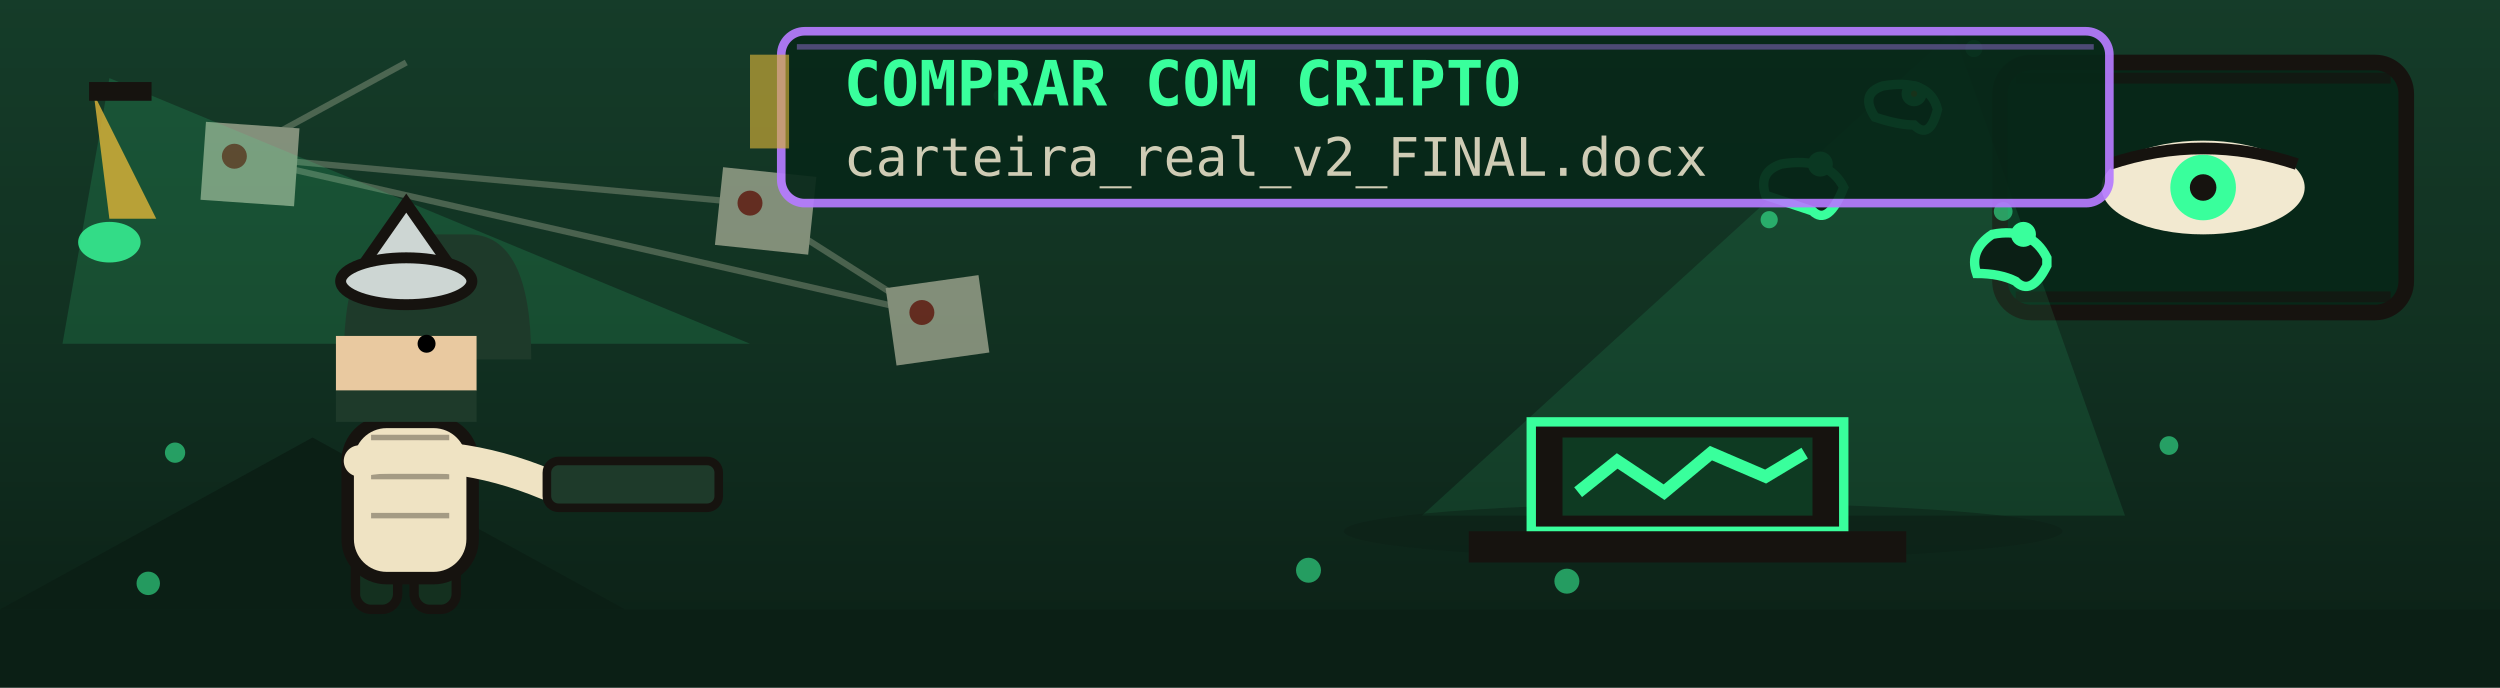
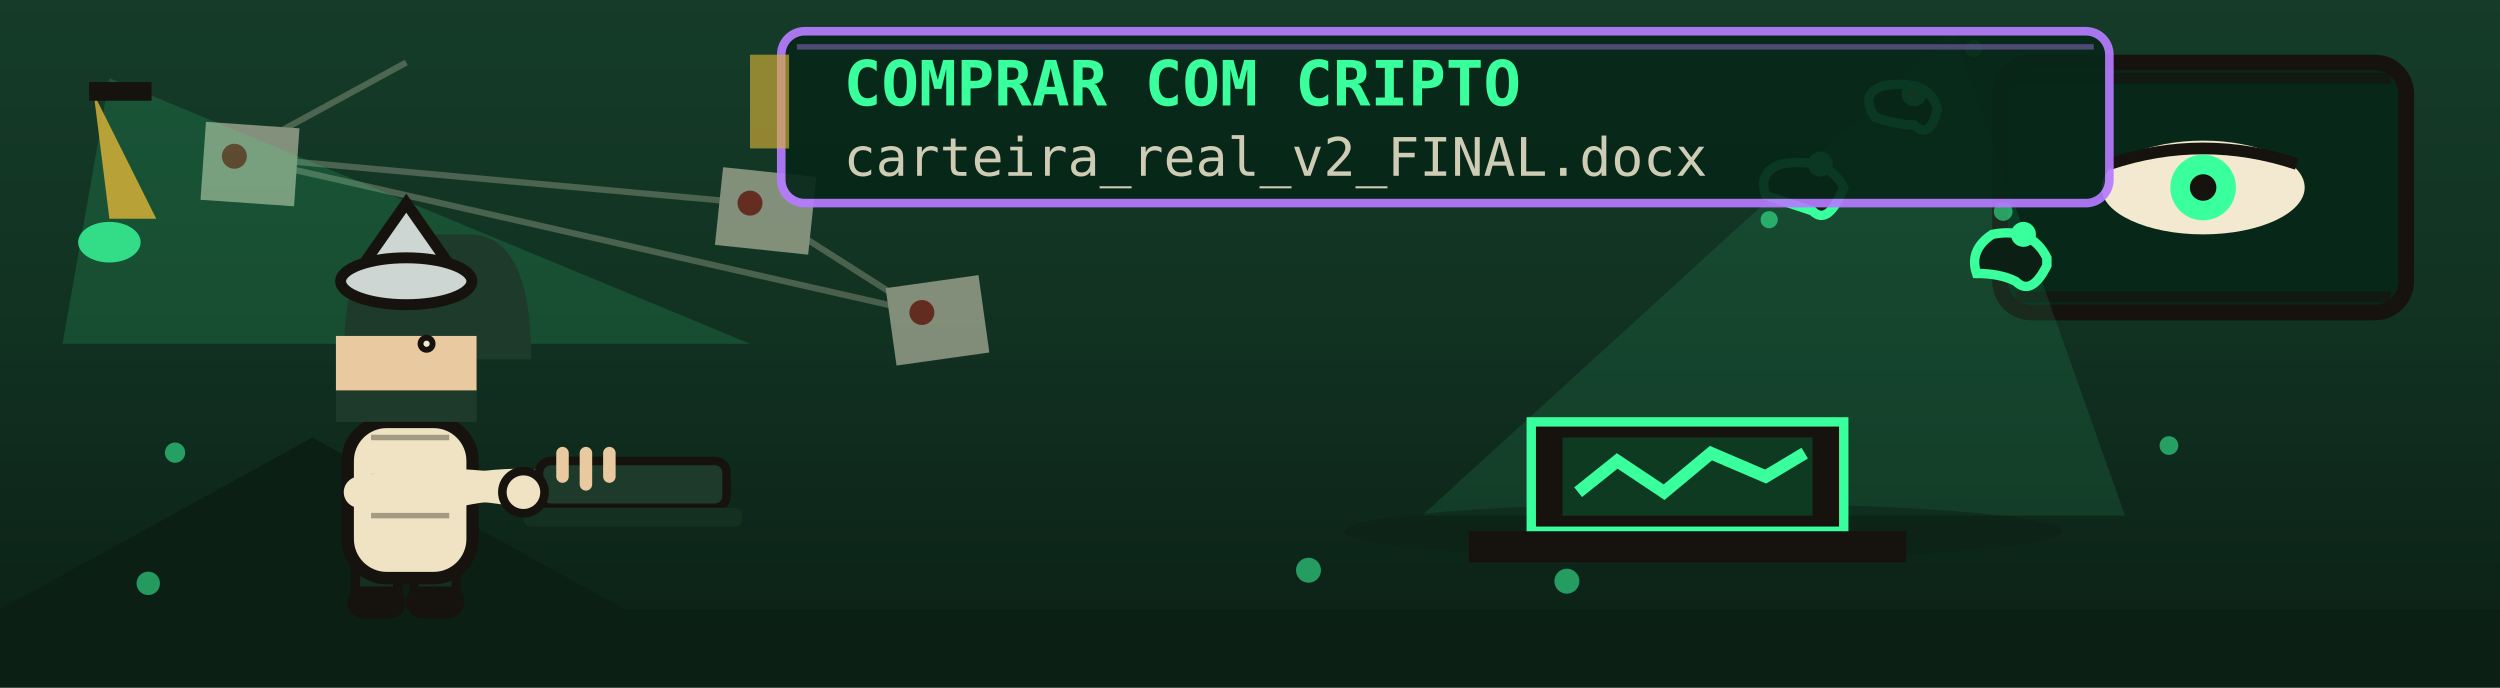
<svg xmlns="http://www.w3.org/2000/svg" viewBox="0 0 320 88" preserveAspectRatio="xMidYMid slice" role="img" aria-label="COMPRAR COM CRIPTO">
  <defs>
    <linearGradient id="wall" x1="0" y1="0" x2="0" y2="1">
      <stop offset="0" stop-color="#17422E" />
      <stop offset="1" stop-color="#0B1F15" />
    </linearGradient>
  </defs>
  <rect width="320" height="88" fill="url(#wall)" />
  <rect y="0" width="320" height="44" fill="#12301F" opacity=".35" />
  <path d="M0 78 L40 56 L80 78 Z" fill="#0B1F15" />
  <rect y="78" width="320" height="10" fill="#0B1F15" />
  <g class="board" opacity=".5">
    <path d="M30 20 L96 26 M30 20 L118 40 M96 26 L118 40 M52 8 L30 20" stroke="#F2E9D0" stroke-width=".8" opacity=".5" />
    <rect x="92" y="22" width="12" height="10" fill="#F2E9D0" transform="rotate(6 98 27)" />
    <rect x="114" y="36" width="12" height="10" fill="#F2E9D0" transform="rotate(-8 120 41)" />
    <rect x="26" y="16" width="12" height="10" fill="#F2E9D0" transform="rotate(4 32 21)" />
    <circle cx="30" cy="20" r="1.6" fill="#B3261E" />
    <circle cx="96" cy="26" r="1.6" fill="#B3261E" />
    <circle cx="118" cy="40" r="1.6" fill="#B3261E" />
  </g>
  <g class="eye">
    <rect x="256" y="8" width="52" height="32" rx="4" fill="#072718" stroke="#16130F" stroke-width="2" />
    <path d="M258 10 h48 M258 38 h48" stroke="#16130F" stroke-width="1.4" opacity=".7" />
    <ellipse cx="282" cy="24" rx="13" ry="6" fill="#F2E9D0" />
    <circle cx="282" cy="24" r="4.2" fill="#39FF9C" />
    <circle cx="282" cy="24" r="1.7" fill="#16130F" />
    <path d="M270 21 q12 -4 24 0" fill="none" stroke="#16130F" stroke-width="1.5" />
  </g>
  <g class="beam" opacity=".14">
    <polygon points="14,10 8,44 96,44" fill="#39FF9C" />
  </g>
  <g class="spotlight" opacity=".10">
    <polygon points="250,4 182,66 272,66" fill="#39FF9C" />
  </g>
  <g class="lamp">
    <path d="M12 12 l8 16 h-6 z" fill="#D4AF37" opacity=".85" />
    <rect x="11.4" y="10.5" width="8" height="2.4" fill="#16130F" />
    <ellipse cx="14" cy="31" rx="4" ry="2.6" fill="#39FF9C" opacity=".8" />
  </g>
  <g class="dust" fill="#39FF9C">
    <circle cx="22.408" cy="57.94" r="1.3" opacity=".55" />
    <circle cx="226.456" cy="28.12" r="1.1" opacity=".55" />
    <circle cx="256.408" cy="27.07" r="1.2" opacity=".55" />
    <circle cx="200.56" cy="74.39" r="1.6" opacity=".55" />
    <circle cx="18.976" cy="74.67" r="1.5" opacity=".55" />
    <circle cx="167.488" cy="72.99" r="1.6" opacity=".55" />
    <circle cx="252.664" cy="6.21" r="1.1" opacity=".55" />
    <circle cx="277.624" cy="57.03" r="1.2" opacity=".55" />
    <circle cx="45.184" cy="67.6" r="0.7" opacity=".55" />
    <circle cx="127.864" cy="12.23" r="0.7" opacity=".55" />
  </g>
  <g class="char">
-     <rect x="45.5" y="65" width="5.4" height="13" rx="2" fill="#14301F" stroke="#16130F" stroke-width="1.2" />
-     <rect x="53" y="65" width="5.4" height="13" rx="2" fill="#14301F" stroke="#16130F" stroke-width="1.2" />
-     <rect x="44.5" y="54" width="16" height="20" rx="5" fill="#EFE3C3" stroke="#16130F" stroke-width="1.6" />
-     <path d="M47.5 56 l10 0 M47.5 61 l10 0 M47.5 66 l10 0" stroke="#16130F" stroke-width=".7" opacity=".35" />
-     <path d="M46 59 Q58 57 70 62" fill="none" stroke="#EFE3C3" stroke-width="4" stroke-linecap="round" />
-     <rect x="70" y="59" width="22" height="6" rx="1.5" fill="#1E3A2A" stroke="#16130F" stroke-width="1.1" />
-     <path d="M44 46 q0 -16 8 -16 l8 0 q8 0 8 16 z" fill="#1E3A2A" />
-     <rect x="43" y="43" width="18" height="7" fill="#E9C9A0" />
-     <circle cx="54.6" cy="44" r="1.15" fill="{ink}" />
-     <circle cx="54.6" cy="44" r=".4" fill="{paper}" />
-     <rect x="43" y="50" width="18" height="4" fill="#1E3A2A" />
-     <polygon points="45,36 52,26 59,36" fill="#CDD6D3" stroke="#16130F" stroke-width="1.4" />
-     <ellipse cx="52" cy="36" rx="8.4" ry="3" fill="#CDD6D3" stroke="#16130F" stroke-width="1.4" />
+     <g class="leg leg-l" style="transform-origin:48.2px 65px">
+       <rect x="45.5" y="65" width="5.4" height="13" rx="2" fill="#14301F" stroke="#16130F" stroke-width="1.2" />
+       <rect class="foot" x="45" y="75.6" width="6.4" height="3" rx="1.5" fill="#16130F" stroke="#16130F" stroke-width="1.1" />
+     </g>
+     <g class="leg leg-r" style="transform-origin:55.7px 65px">
+       <rect x="53" y="65" width="5.4" height="13" rx="2" fill="#14301F" stroke="#16130F" stroke-width="1.2" />
+       <rect class="foot" x="52.5" y="75.6" width="6.4" height="3" rx="1.5" fill="#16130F" stroke="#16130F" stroke-width="1.1" />
+     </g>
+     <g class="root" style="transform-origin:52px 74px">
+       <rect x="44.5" y="54" width="16" height="20" rx="5" fill="#EFE3C3" stroke="#16130F" stroke-width="1.6" />
+       <path d="M47.5 56 l10 0 M47.5 61 l10 0 M47.5 66 l10 0" stroke="#16130F" stroke-width=".7" opacity=".35" />
+     </g>
+     <g class="arm arm-r" style="transform-origin:58px 63px">
+       <path d="M58 63 Q66.5 61 75 63" fill="none" stroke="#EFE3C3" stroke-width="4" stroke-linecap="round" />
+       <circle cx="75" cy="63" r="2.7" fill="#EFE3C3" stroke="#16130F" stroke-width="1.1" />
+       <g class="gadget">
+         <rect x="69" y="59" width="24" height="6" rx="1.5" fill="#1E3A2A" stroke="#16130F" stroke-width="1.1" />
+         <rect x="67" y="65" width="28" height="2.4" rx="1" fill="#14301F" />
+         <g class="tap">
+           <path d="M72 58 v3 M75 58 v4 M78 58 v3" stroke="#E9C9A0" stroke-width="1.6" stroke-linecap="round" />
+         </g>
+       </g>
+     </g>
+     <g class="arm arm-l" style="transform-origin:46px 63px">
+       <path d="M46 63 Q56.5 61 67 63" fill="none" stroke="#EFE3C3" stroke-width="4" stroke-linecap="round" />
+       <circle cx="67" cy="63" r="2.7" fill="#EFE3C3" stroke="#16130F" stroke-width="1.1" />
+     </g>
+     <g class="head" style="transform-origin:52px 46px">
+       <path d="M44 46 q0 -16 8 -16 l8 0 q8 0 8 16 z" fill="#1E3A2A" />
+       <rect x="43" y="43" width="18" height="7" fill="#E9C9A0" />
+       <circle cx="54.6" cy="44" r="1.15" fill="#16130F" />
+       <circle cx="54.6" cy="44" r=".4" fill="#F2E9D0" />
+       <rect x="43" y="50" width="18" height="4" fill="#1E3A2A" />
+       <polygon points="45,36 52,26 59,36" fill="#CDD6D3" stroke="#16130F" stroke-width="1.4" />
+       <ellipse cx="52" cy="36" rx="8.4" ry="3" fill="#CDD6D3" stroke="#16130F" stroke-width="1.4" />
+     </g>
  </g>
-   <g class="spot spot-throb" transform="translate(20 16)">
+   <g transform="translate(20 16)">
    <ellipse cx="198" cy="52" rx="46" ry="3.6" fill="#0B1F15" opacity=".5" />
-     <rect x="176" y="38" width="40" height="14" fill="#16130F" stroke="#39FF9C" stroke-width="1.2" />
-     <rect x="180" y="40" width="32" height="10" fill="#0E3A22" />
-     <path d="M182 47 l5 -4 6 4 6 -5 7 3 5 -3" fill="none" stroke="#39FF9C" stroke-width="1.6" />
-     <rect x="168" y="52" width="56" height="4" fill="#16130F" />
+     <g class="spot spot-throb">
+       <rect x="176" y="38" width="40" height="14" fill="#16130F" stroke="#39FF9C" stroke-width="1.2" />
+       <rect x="180" y="40" width="32" height="10" fill="#0E3A22" />
+       <path d="M182 47 l5 -4 6 4 6 -5 7 3 5 -3" fill="none" stroke="#39FF9C" stroke-width="1.6" />
+       <rect x="168" y="52" width="56" height="4" fill="#16130F" />
+     </g>
  </g>
  <g class="prop prop-rise">
    <g fill="#0B1F15" stroke="#39FF9C" stroke-width="1.2">
      <path d="M236 24 q-2 -4 -8 -3 q-3 1 -2 4 q3 1 6 2 q2 2 4 -3 z" />
      <circle cx="233" cy="21" r="1" fill="#39FF9C" />
      <path d="M262 33 q-2 -4 -7 -3 q-3 2 -2 5 q3 0 5 1 q2 2 4 -2 z" />
      <circle cx="259" cy="30" r="1" fill="#39FF9C" />
      <path d="M248 14 q-1 -4 -7 -3 q-3 1 -1 4 q3 1 5 1 q2 2 3 -2 z" />
      <circle cx="245" cy="12" r="1" fill="#D4AF37" />
    </g>
  </g>
  <g class="tag">
    <rect x="100" y="4" width="170" height="22" rx="3" fill="#072718" stroke="#B57BFF" stroke-width="1.1" opacity=".92" />
    <path d="M102 6 h166" stroke="#B57BFF" stroke-width=".7" opacity=".4" />
    <rect x="96" y="7" width="5" height="12" fill="#D4AF37" opacity=".65" />
    <text x="108" y="13.5" font-family="monospace" font-size="8" font-weight="700" fill="#39FF9C">COMPRAR COM CRIPTO</text>
    <text x="108" y="22.5" font-family="monospace" font-size="6.8" fill="#F2E9D0" opacity=".85">carteira_real_v2_FINAL.docx</text>
  </g>
</svg>
